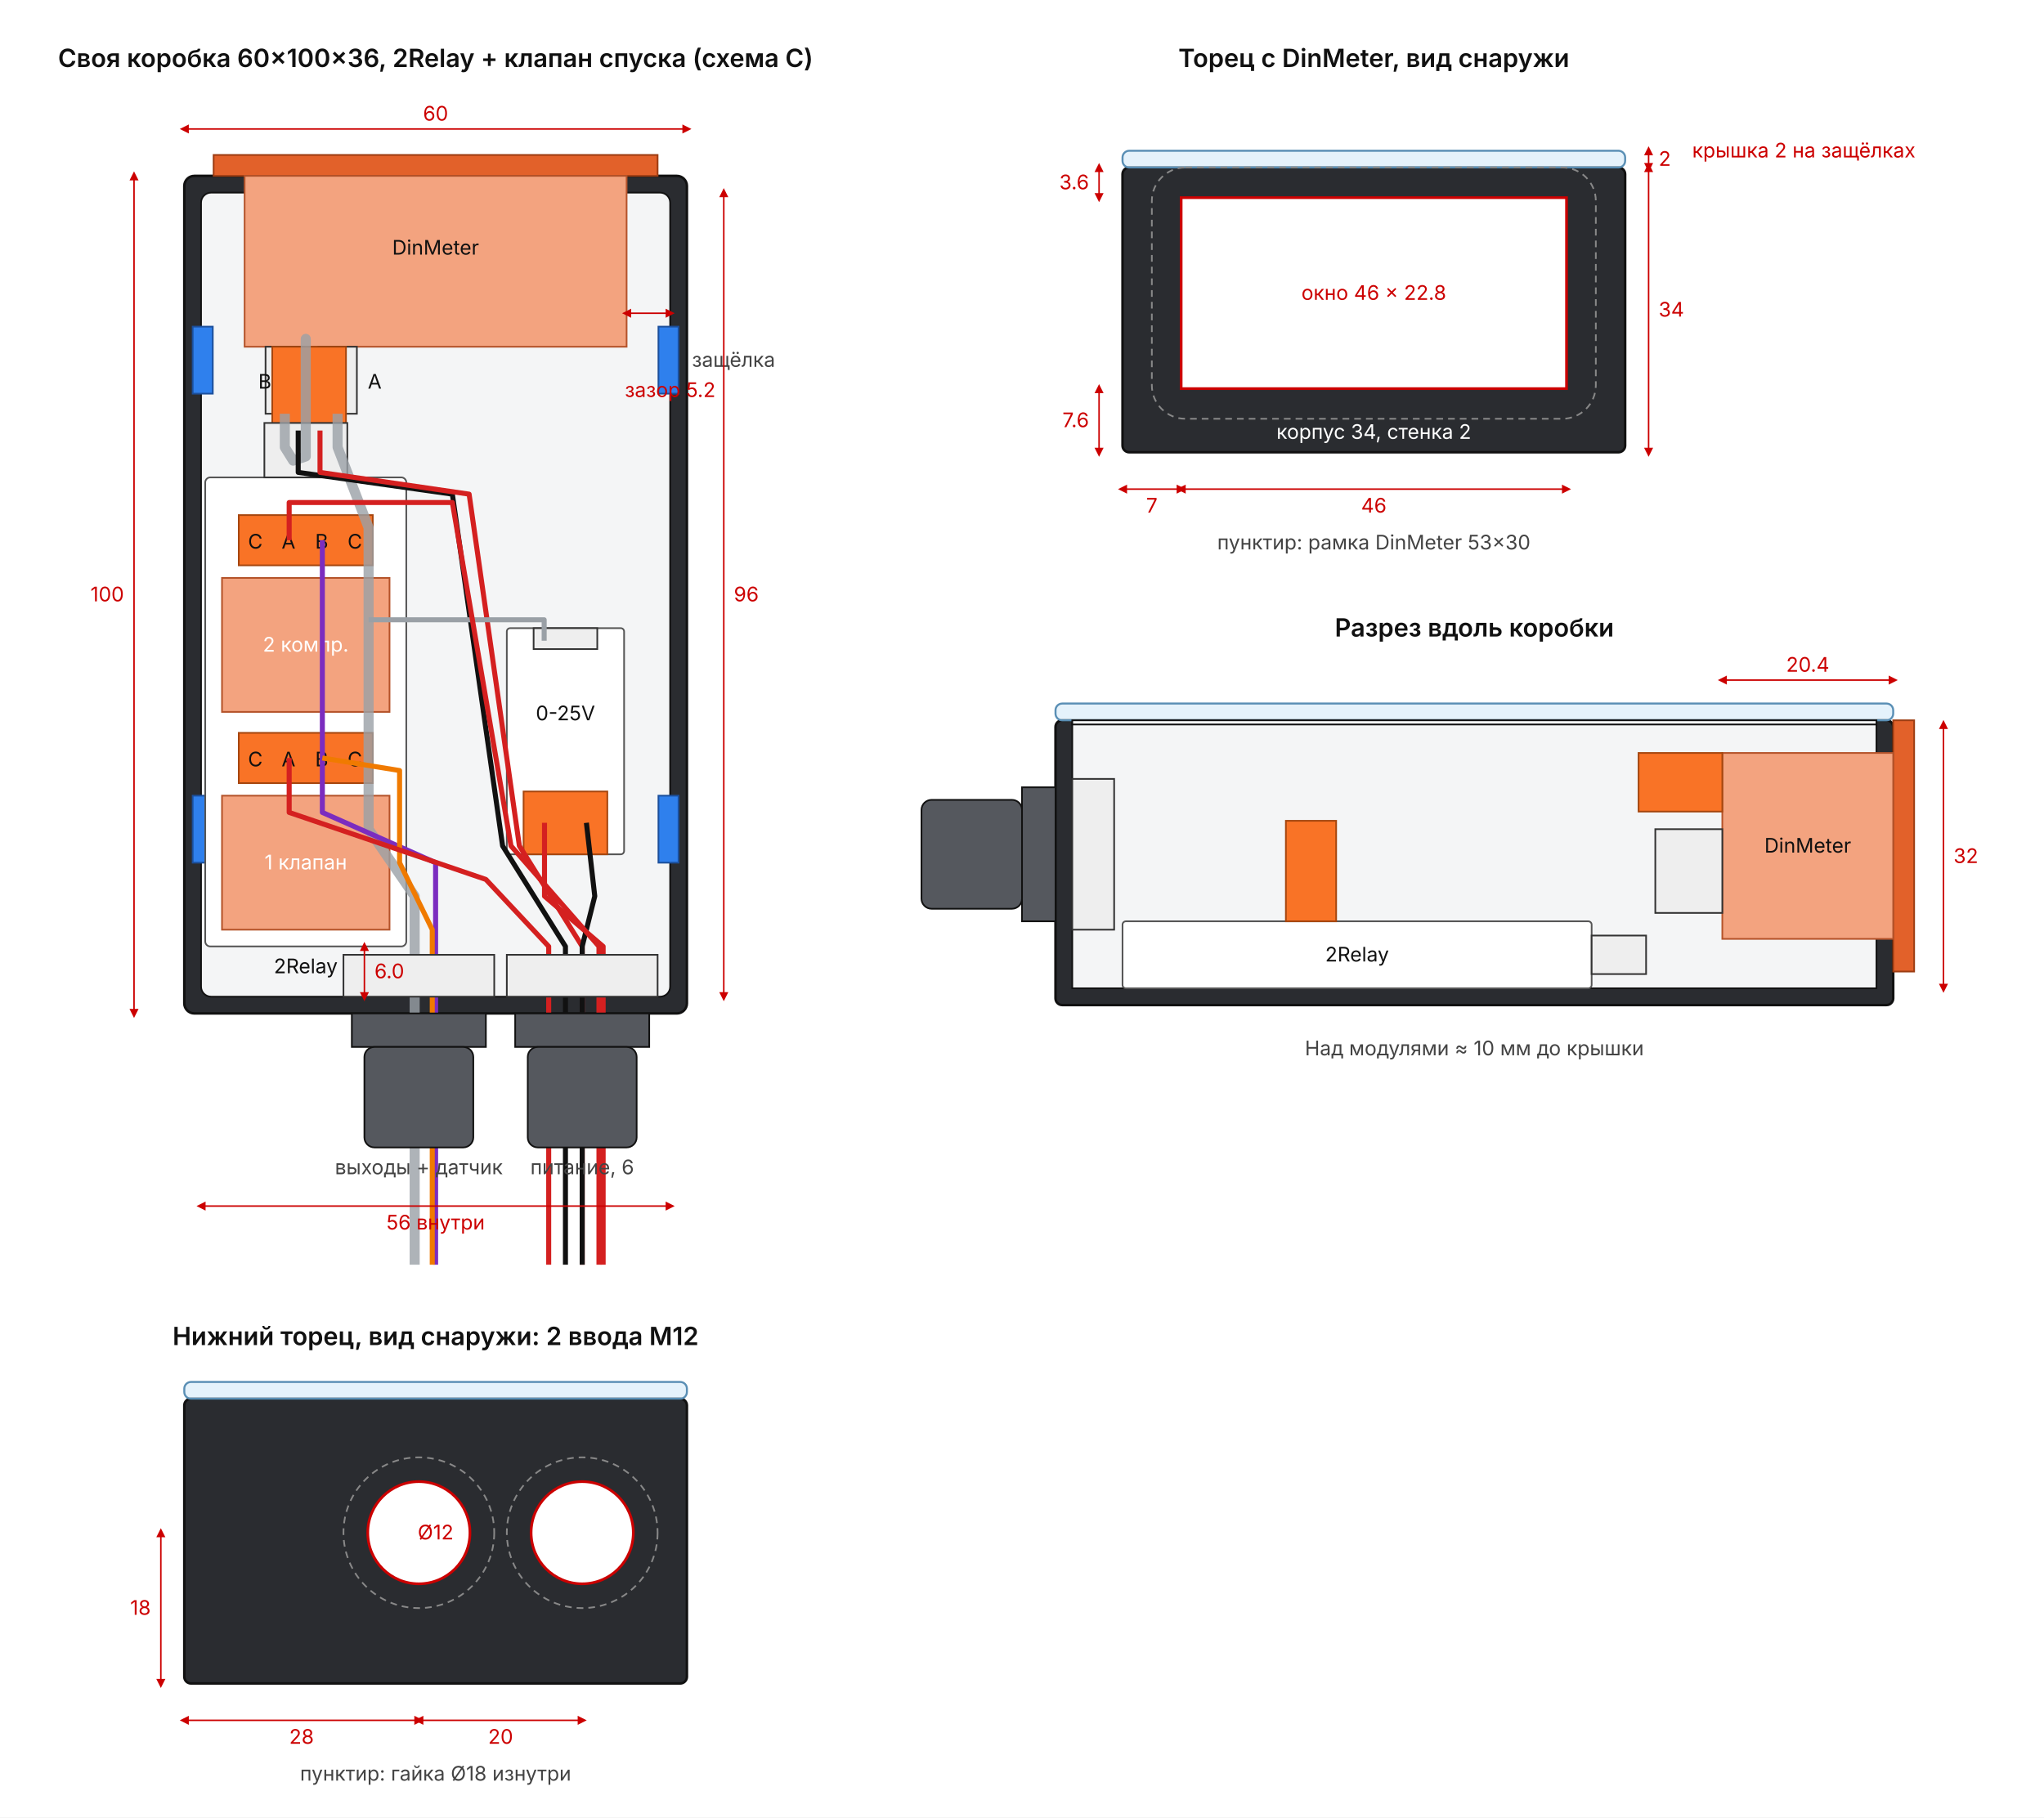
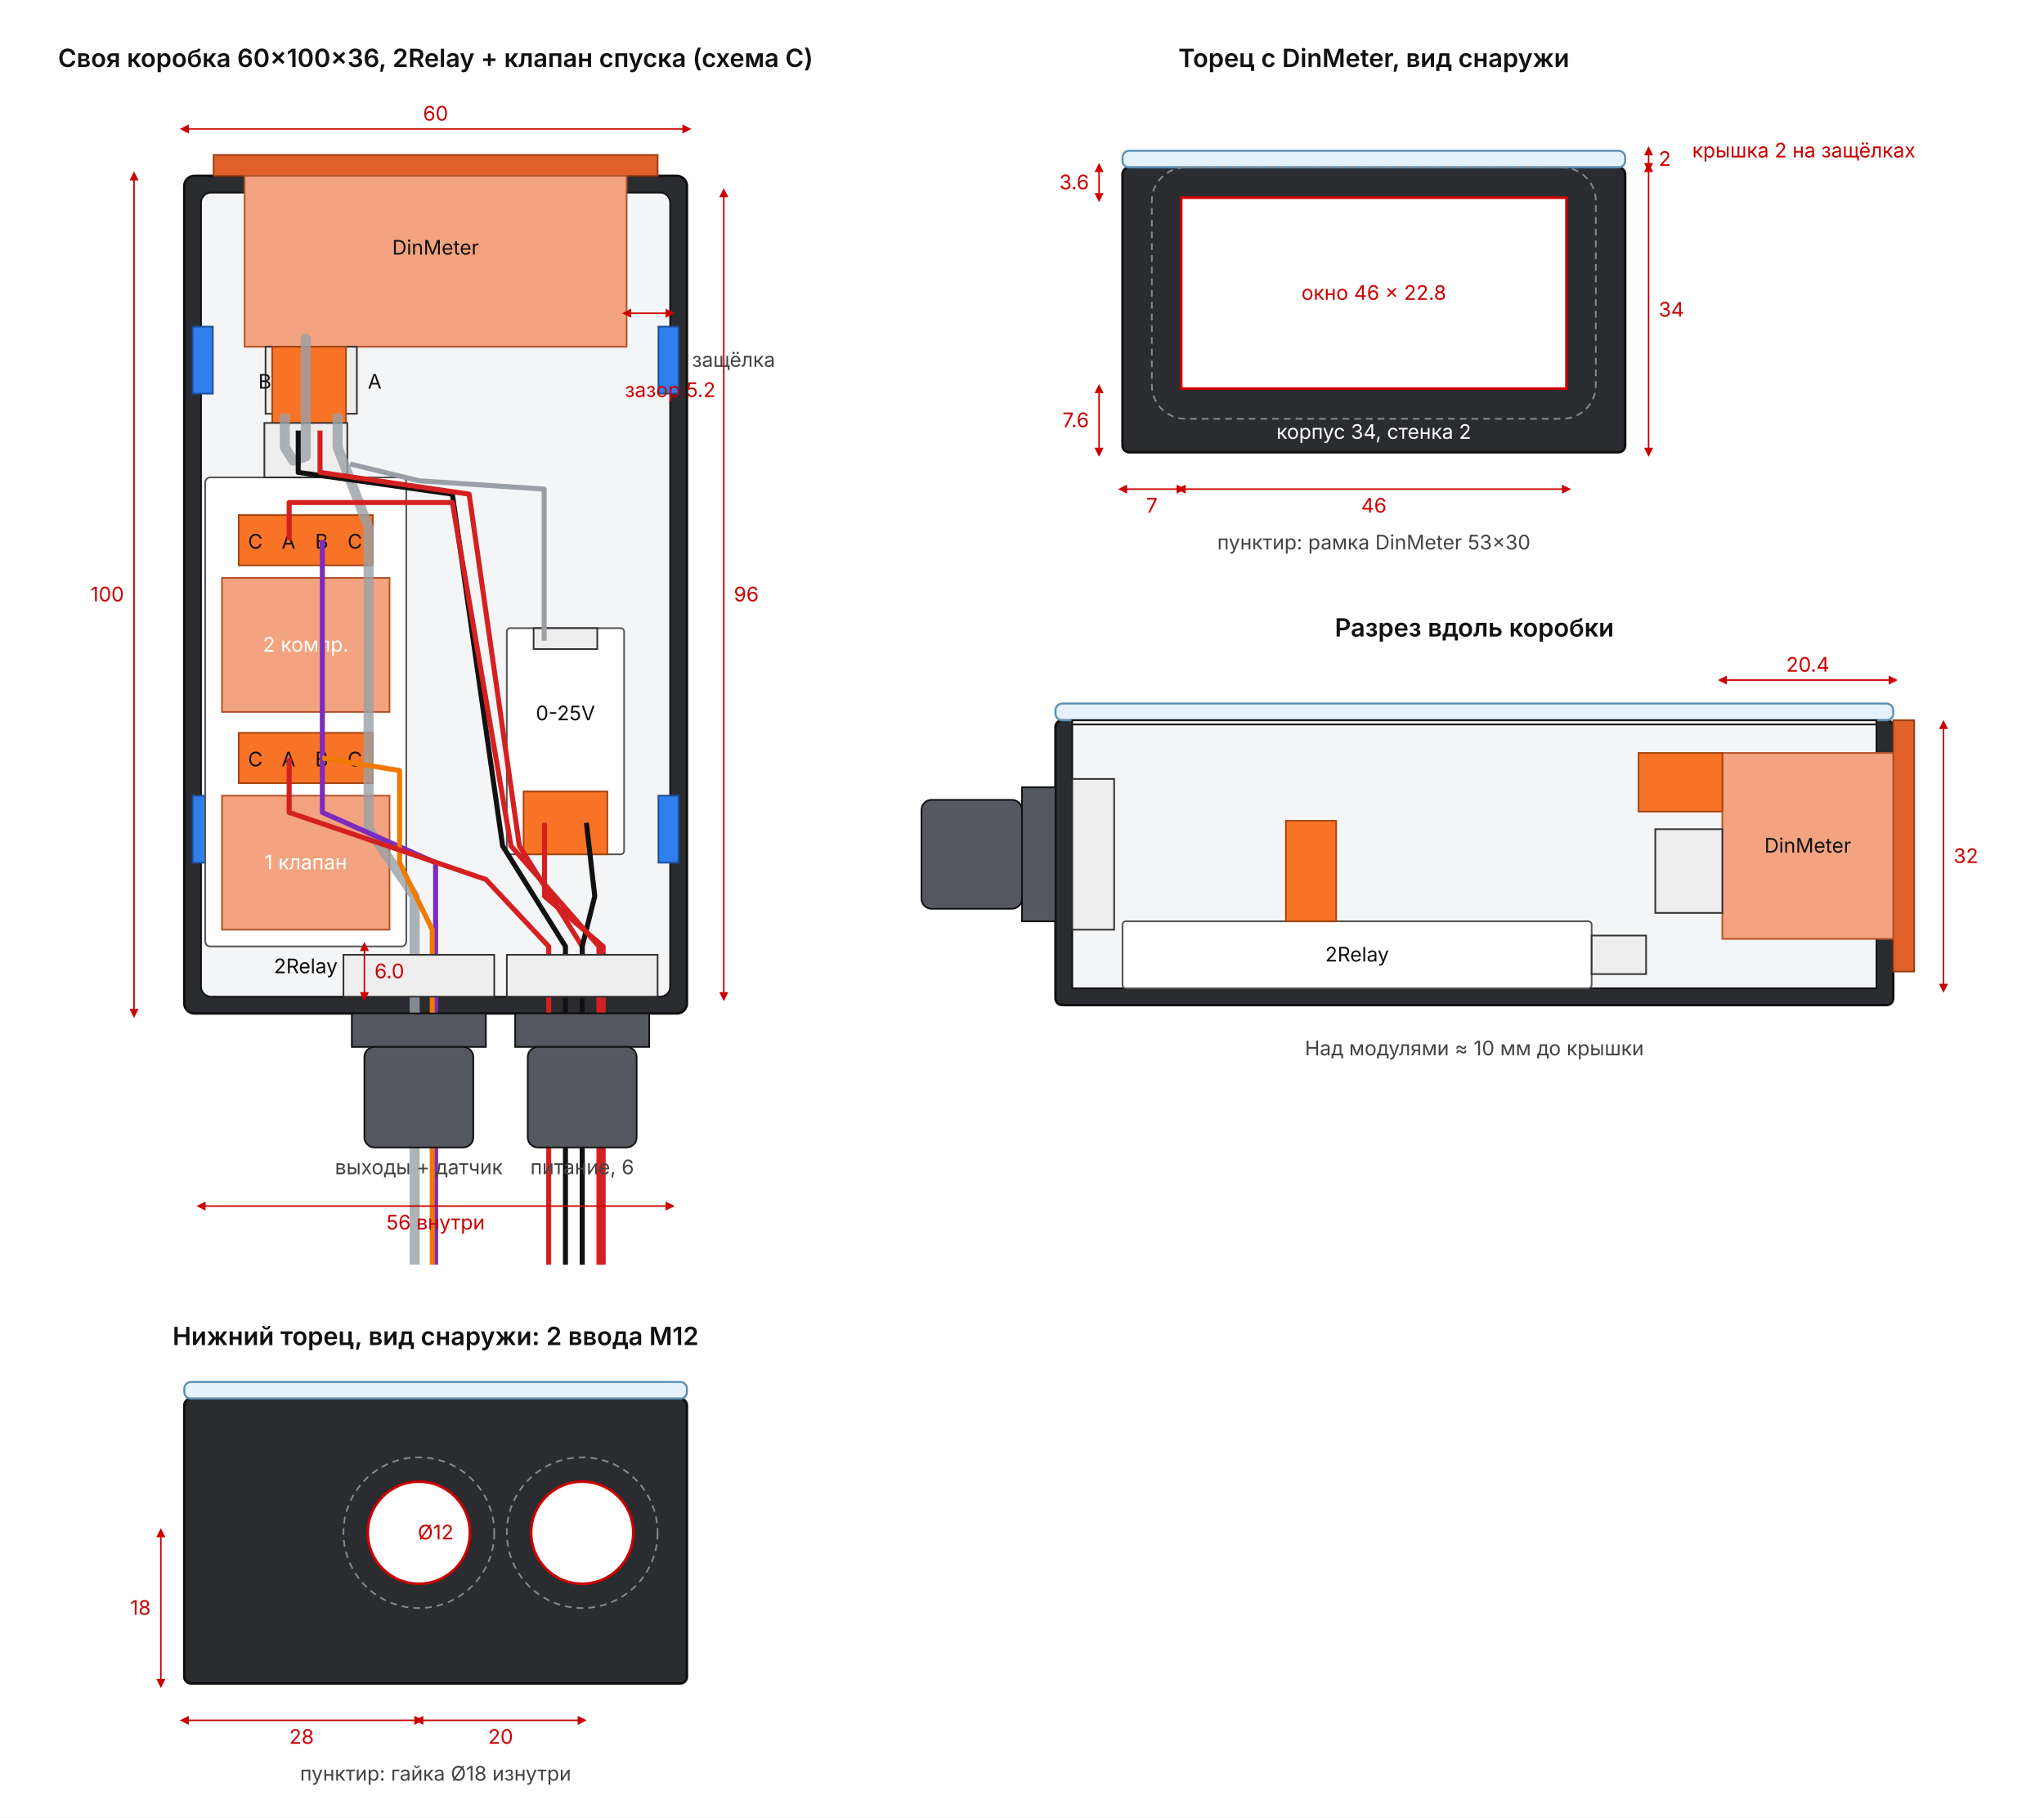
<svg xmlns="http://www.w3.org/2000/svg" viewBox="0 0 1220 1085" width="1220" height="1085">
  <style>
svg{font-family:Inter,system-ui,sans-serif;font-size:13px}
.part{fill:#2a2c30;stroke:#111;stroke-width:1.5}
.inner{fill:#f4f5f6;stroke:#111;stroke-width:1}
.lid{fill:#cfe7f7;fill-opacity:.55;stroke:#5a8fb5;stroke-width:1.2}
.din{fill:#f3a37f;stroke:#b4532a;stroke-width:1}
.bezel{fill:#e2612a;stroke:#9c3c12;stroke-width:1}
.mod{fill:#fff;stroke:#555;stroke-width:1}
.term{fill:#f97326;stroke:#a6460e;stroke-width:1}
.plug{fill:#eee;stroke:#333;stroke-width:1}
.post{fill:#55585e;stroke:#111;stroke-width:1}
.ins{fill:#c9a04a;stroke:#7a5a18;stroke-width:.8}
.pcb{fill:none;stroke:#888;stroke-width:1;stroke-dasharray:3 2}
.snap{fill:#2f80ed;stroke:#1b4f9c;stroke-width:1}
.cut{fill:#ffb3b3;stroke:#c00;stroke-width:1;stroke-dasharray:3 2}
.hid{fill:none;stroke:#888;stroke-width:1;stroke-dasharray:4 3}
.win{fill:#fff;stroke:#c00;stroke-width:1.6}
.dim{stroke:#c00;stroke-width:.9;fill:none}
.dt{fill:#c00;font-size:12px}
.lab{fill:#111;font-size:12px}
.labw{fill:#fff;font-size:12px}
.ttl{fill:#111;font-size:15px;font-weight:600}
.note{fill:#444;font-size:12px}
</style>
  <defs>
    <marker id="a" viewBox="0 0 10 10" refX="5" refY="5" markerWidth="6" markerHeight="6" orient="auto-start-reverse">
      <path d="M0 0 L10 5 L0 10 z" fill="#c00" />
    </marker>
  </defs>
  <rect width="100%" height="100%" fill="#fff" />
  <text x="260.0" y="40.0" class="ttl" text-anchor="middle">Своя коробка 60×100×36, 2Relay + клапан спуска (схема C)</text>
  <rect x="110.0" y="105.0" width="300.0" height="500.0" rx="6.0" class="part" />
  <rect x="120.0" y="115.0" width="280.0" height="480.0" rx="6" class="inner" />
  <rect x="115.0" y="475.0" width="12.0" height="40.0" rx="0" class="snap" />
  <rect x="115.0" y="195.0" width="12.0" height="40.0" rx="0" class="snap" />
  <rect x="393.0" y="475.0" width="12.0" height="40.0" rx="0" class="snap" />
  <rect x="393.0" y="195.0" width="12.0" height="40.0" rx="0" class="snap" />
  <text x="413.0" y="219.0" class="note" text-anchor="start">защёлка</text>
  <rect x="302.5" y="375.0" width="70.0" height="135.0" rx="2" class="mod" />
  <rect x="312.5" y="472.5" width="50.0" height="37.5" rx="0" class="term" />
  <rect x="318.5" y="375.0" width="38.0" height="12.5" rx="0" class="plug" />
  <text x="337.5" y="430.0" class="lab" text-anchor="middle">0-25V</text>
  <rect x="127.5" y="92.5" width="265.0" height="12.5" rx="0" class="bezel" />
  <rect x="146.0" y="105.0" width="228.0" height="102.0" rx="0" class="din" />
  <text x="260.0" y="152.0" class="lab" text-anchor="middle">DinMeter</text>
  <rect x="190.0" y="207.0" width="23.0" height="40.0" rx="0" class="plug" />
  <rect x="158.5" y="207.0" width="23.0" height="40.0" rx="0" class="plug" />
  <rect x="162.5" y="207.0" width="44.0" height="50.0" rx="0" class="term" />
  <text x="219.5" y="232.0" class="lab" text-anchor="start">A</text>
  <text x="162.0" y="232.0" class="lab" text-anchor="end">B</text>
  <rect x="122.5" y="285.0" width="120.0" height="280.0" rx="3" class="mod" />
  <rect x="157.8" y="252.5" width="49.5" height="32.5" rx="0" class="plug" />
  <rect x="142.5" y="437.5" width="80.0" height="30.0" rx="0" class="term" />
  <rect x="142.5" y="307.5" width="80.0" height="30.0" rx="0" class="term" />
  <rect x="132.5" y="475.0" width="100.0" height="80.0" rx="0" class="din" />
  <rect x="132.5" y="345.0" width="100.0" height="80.0" rx="0" class="din" />
  <text x="182.5" y="519.0" class="labw" text-anchor="middle">1 клапан</text>
  <text x="182.5" y="389.0" class="labw" text-anchor="middle">2 компр.</text>
  <text x="152.4" y="457.5" class="lab" text-anchor="middle">C</text>
  <text x="172.2" y="457.5" class="lab" text-anchor="middle">A</text>
  <text x="192.0" y="457.5" class="lab" text-anchor="middle">B</text>
  <text x="211.8" y="457.5" class="lab" text-anchor="middle">C</text>
  <text x="152.4" y="327.5" class="lab" text-anchor="middle">C</text>
  <text x="172.2" y="327.5" class="lab" text-anchor="middle">A</text>
  <text x="192.0" y="327.5" class="lab" text-anchor="middle">B</text>
  <text x="211.8" y="327.5" class="lab" text-anchor="middle">C</text>
  <text x="182.5" y="581.0" class="lab" text-anchor="middle">2Relay</text>
  <polyline fill="none" stroke="#9aa0a6" stroke-width="6" stroke-linejoin="round" stroke-opacity=".8" points="170.0,247.0 170.0,267.0 175.0,275.0 182.5,272.5 182.5,212.3 182.5,202.3 182.5,232.5 182.5,252.5" />
  <polyline fill="none" stroke="#9aa0a6" stroke-width="6" stroke-linejoin="round" stroke-opacity=".8" points="201.5,247.0 201.5,267.0 220.0,315.0 220.0,495.0 247.5,535.0 247.5,565.0 247.5,755.0" />
  <polyline fill="none" stroke="#7b2cbf" stroke-width="3" stroke-linejoin="round" points="192.4,322.5 192.4,322.5 192.4,485.0 260.0,515.0 260.0,555.0 260.0,565.0 260.0,755.0" />
  <polyline fill="none" stroke="#f07a00" stroke-width="3" stroke-linejoin="round" points="192.4,452.5 192.4,452.5 238.5,460.0 238.5,515.0 258.0,555.0 258.0,565.0 258.0,755.0" />
  <polyline fill="none" stroke="#d42020" stroke-width="3" stroke-linejoin="round" points="327.5,755.0 327.5,565.0 290.0,525.0 172.6,485.0 172.6,452.5 172.6,452.5" />
  <polyline fill="none" stroke="#111" stroke-width="3" stroke-linejoin="round" points="337.5,755.0 337.5,565.0 300.0,505.0 270.0,295.0 178.0,282.0 178.0,257.0" />
  <polyline fill="none" stroke="#d42020" stroke-width="3" stroke-linejoin="round" points="347.5,755.0 347.5,565.0 310.0,505.0 280.0,295.0 191.0,282.0 191.0,257.0" />
  <polyline fill="none" stroke="#d42020" stroke-width="3" stroke-linejoin="round" points="360.0,755.0 360.0,565.0 325.0,535.0 325.0,491.2 325.0,491.2" />
  <polyline fill="none" stroke="#111" stroke-width="3" stroke-linejoin="round" points="347.5,755.0 347.5,565.0 355.0,535.0 350.0,491.2 350.0,491.2" />
-   <polyline fill="none" stroke="#9aa0a6" stroke-width="3" stroke-linejoin="round" points="220.0,370.0 230.0,370.0 324.8,370.0 324.8,372.5 324.8,382.5" />
+   <polyline fill="none" stroke="#9aa0a6" stroke-width="3" stroke-linejoin="round" points="209.0,277.0 250.0,287.0 324.8,292.0 324.8,372.5 324.8,382.5" />
  <polyline fill="none" stroke="#d42020" stroke-width="3" stroke-linejoin="round" points="357.5,755.0 357.5,565.0 305.0,505.0 270.0,300.0 172.6,300.0 172.6,322.5 172.6,322.5" />
  <rect x="205.0" y="570.0" width="90.0" height="25.0" rx="0" class="plug" />
  <rect x="210.0" y="605.0" width="80.0" height="20.0" rx="0" class="post" />
  <rect x="217.5" y="625.0" width="65.0" height="60.0" rx="6" class="post" />
  <rect x="302.5" y="570.0" width="90.0" height="25.0" rx="0" class="plug" />
  <rect x="307.5" y="605.0" width="80.0" height="20.0" rx="0" class="post" />
  <rect x="315.0" y="625.0" width="65.0" height="60.0" rx="6" class="post" />
  <text x="347.5" y="701.0" class="note" text-anchor="middle">питание, 6</text>
  <text x="250.0" y="701.0" class="note" text-anchor="middle">выходы + датчик</text>
  <line x1="110.0" y1="77.0" x2="410.0" y2="77.0" class="dim" marker-start="url(#a)" marker-end="url(#a)" />
  <text x="260.0" y="72.0" class="dt" text-anchor="middle">60</text>
  <line x1="120.0" y1="720.0" x2="400.0" y2="720.0" class="dim" marker-start="url(#a)" marker-end="url(#a)" />
  <text x="260.0" y="734.0" class="dt" text-anchor="middle">56 внутри</text>
  <line x1="80.0" y1="105.0" x2="80.0" y2="605.0" class="dim" marker-start="url(#a)" marker-end="url(#a)" />
  <text x="74.0" y="359.0" class="dt" text-anchor="end">100</text>
  <line x1="432.0" y1="115.0" x2="432.0" y2="595.0" class="dim" marker-start="url(#a)" marker-end="url(#a)" />
  <text x="438.0" y="359.0" class="dt" text-anchor="start">96</text>
  <line x1="374.0" y1="187.0" x2="400.0" y2="187.0" class="dim" marker-start="url(#a)" marker-end="url(#a)" />
  <text x="387.0" y="182.0" class="dt" text-anchor="middle" />
  <text x="400.0" y="237.0" class="dt" text-anchor="middle">зазор 5.2</text>
  <line x1="217.5" y1="565.0" x2="217.5" y2="595.0" class="dim" marker-start="url(#a)" marker-end="url(#a)" />
  <text x="223.5" y="584.0" class="dt" text-anchor="start">6.0</text>
  <text x="820.0" y="40.0" class="ttl" text-anchor="middle">Торец с DinMeter, вид снаружи</text>
  <rect x="670.0" y="100.0" width="300.0" height="170.0" rx="4" class="part" />
  <rect x="670.0" y="90.0" width="300.0" height="10.0" rx="4" class="lid" />
  <text x="820.0" y="99.0" class="lab" text-anchor="middle" />
  <text x="1010.0" y="94.0" class="dt" text-anchor="start">крышка 2 на защёлках</text>
  <rect x="687.5" y="100.0" width="265.0" height="150.0" rx="20.0" class="hid" />
  <rect x="705.0" y="118.0" width="230.0" height="114.0" rx="0" class="win" />
  <text x="820.0" y="179.0" class="dt" text-anchor="middle">окно 46 × 22.8</text>
  <text x="820.0" y="262.0" class="labw" text-anchor="middle">корпус 34, стенка 2</text>
  <line x1="656.0" y1="232.0" x2="656.0" y2="270.0" class="dim" marker-start="url(#a)" marker-end="url(#a)" />
  <text x="650.0" y="255.0" class="dt" text-anchor="end">7.6</text>
  <line x1="656.0" y1="100.0" x2="656.0" y2="118.0" class="dim" marker-start="url(#a)" marker-end="url(#a)" />
  <text x="650.0" y="113.0" class="dt" text-anchor="end">3.6</text>
  <line x1="984.0" y1="100.0" x2="984.0" y2="270.0" class="dim" marker-start="url(#a)" marker-end="url(#a)" />
  <text x="990.0" y="189.0" class="dt" text-anchor="start">34</text>
  <line x1="984.0" y1="90.0" x2="984.0" y2="100.0" class="dim" marker-start="url(#a)" marker-end="url(#a)" />
  <text x="990.0" y="99.0" class="dt" text-anchor="start">2</text>
  <line x1="670.0" y1="292.0" x2="705.0" y2="292.0" class="dim" marker-start="url(#a)" marker-end="url(#a)" />
  <text x="687.5" y="306.0" class="dt" text-anchor="middle">7</text>
  <line x1="705.0" y1="292.0" x2="935.0" y2="292.0" class="dim" marker-start="url(#a)" marker-end="url(#a)" />
  <text x="820.0" y="306.0" class="dt" text-anchor="middle">46</text>
  <text x="820.0" y="328.0" class="note" text-anchor="middle">пунктир: рамка DinMeter 53×30</text>
  <text x="880.0" y="380.0" class="ttl" text-anchor="middle">Разрез вдоль коробки</text>
  <rect x="630.0" y="430.0" width="500.0" height="170.0" rx="4" class="part" />
  <rect x="640.0" y="430.0" width="480.0" height="160.0" rx="0" class="inner" />
  <rect x="630.0" y="420.0" width="500.0" height="10.0" rx="4" class="lid" />
  <rect x="640.0" y="430.0" width="480.0" height="2.5" rx="0" class="inner" />
  <rect x="1130.0" y="430.0" width="12.5" height="150.0" rx="0" class="bezel" />
  <rect x="1028.0" y="449.5" width="102.0" height="111.0" rx="0" class="din" />
  <text x="1079.0" y="509.0" class="lab" text-anchor="middle">DinMeter</text>
  <rect x="988.0" y="495.0" width="40.0" height="50.0" rx="0" class="plug" />
  <rect x="978.0" y="449.5" width="50.0" height="35.0" rx="0" class="term" />
  <rect x="670.0" y="550.0" width="280.0" height="40.0" rx="2" class="mod" />
  <rect x="767.5" y="490.0" width="30.0" height="60.0" rx="0" class="term" />
  <rect x="950.0" y="558.5" width="32.5" height="23.0" rx="0" class="plug" />
  <text x="810.0" y="574.0" class="lab" text-anchor="middle">2Relay</text>
  <rect x="640.0" y="465.0" width="25.0" height="90.0" rx="0" class="plug" />
  <rect x="610.0" y="470.0" width="20.0" height="80.0" rx="0" class="post" />
  <rect x="550.0" y="477.5" width="60.0" height="65.0" rx="6" class="post" />
  <line x1="1160.0" y1="432.5" x2="1160.0" y2="590.0" class="dim" marker-start="url(#a)" marker-end="url(#a)" />
  <text x="1166.0" y="515.2" class="dt" text-anchor="start">32</text>
  <line x1="1028.0" y1="406.0" x2="1130.0" y2="406.0" class="dim" marker-start="url(#a)" marker-end="url(#a)" />
  <text x="1079.0" y="401.0" class="dt" text-anchor="middle">20.4</text>
  <text x="880.0" y="630.0" class="note" text-anchor="middle">Над модулями ≈ 10 мм до крышки</text>
  <text x="260.0" y="803.0" class="ttl" text-anchor="middle">Нижний торец, вид снаружи: 2 ввода M12</text>
  <rect x="110.0" y="835.0" width="300.0" height="170.0" rx="4" class="part" />
  <rect x="110.0" y="825.0" width="300.0" height="10.0" rx="4" class="lid" />
  <circle cx="250.0" cy="915.0" r="45.0" class="hid" />
  <circle cx="250.0" cy="915.0" r="30.5" class="win" />
  <circle cx="347.5" cy="915.0" r="45.0" class="hid" />
  <circle cx="347.5" cy="915.0" r="30.5" class="win" />
  <text x="260.0" y="919.0" class="dt" text-anchor="middle">Ø12</text>
  <line x1="110.0" y1="1027.0" x2="250.0" y2="1027.0" class="dim" marker-start="url(#a)" marker-end="url(#a)" />
  <text x="180.0" y="1041.0" class="dt" text-anchor="middle">28</text>
  <line x1="250.0" y1="1027.0" x2="347.5" y2="1027.0" class="dim" marker-start="url(#a)" marker-end="url(#a)" />
  <text x="298.8" y="1041.0" class="dt" text-anchor="middle">20</text>
  <line x1="96.0" y1="915.0" x2="96.0" y2="1005.0" class="dim" marker-start="url(#a)" marker-end="url(#a)" />
  <text x="90.0" y="964.0" class="dt" text-anchor="end">18</text>
  <text x="260.0" y="1063.0" class="note" text-anchor="middle">пунктир: гайка Ø18 изнутри</text>
</svg>
